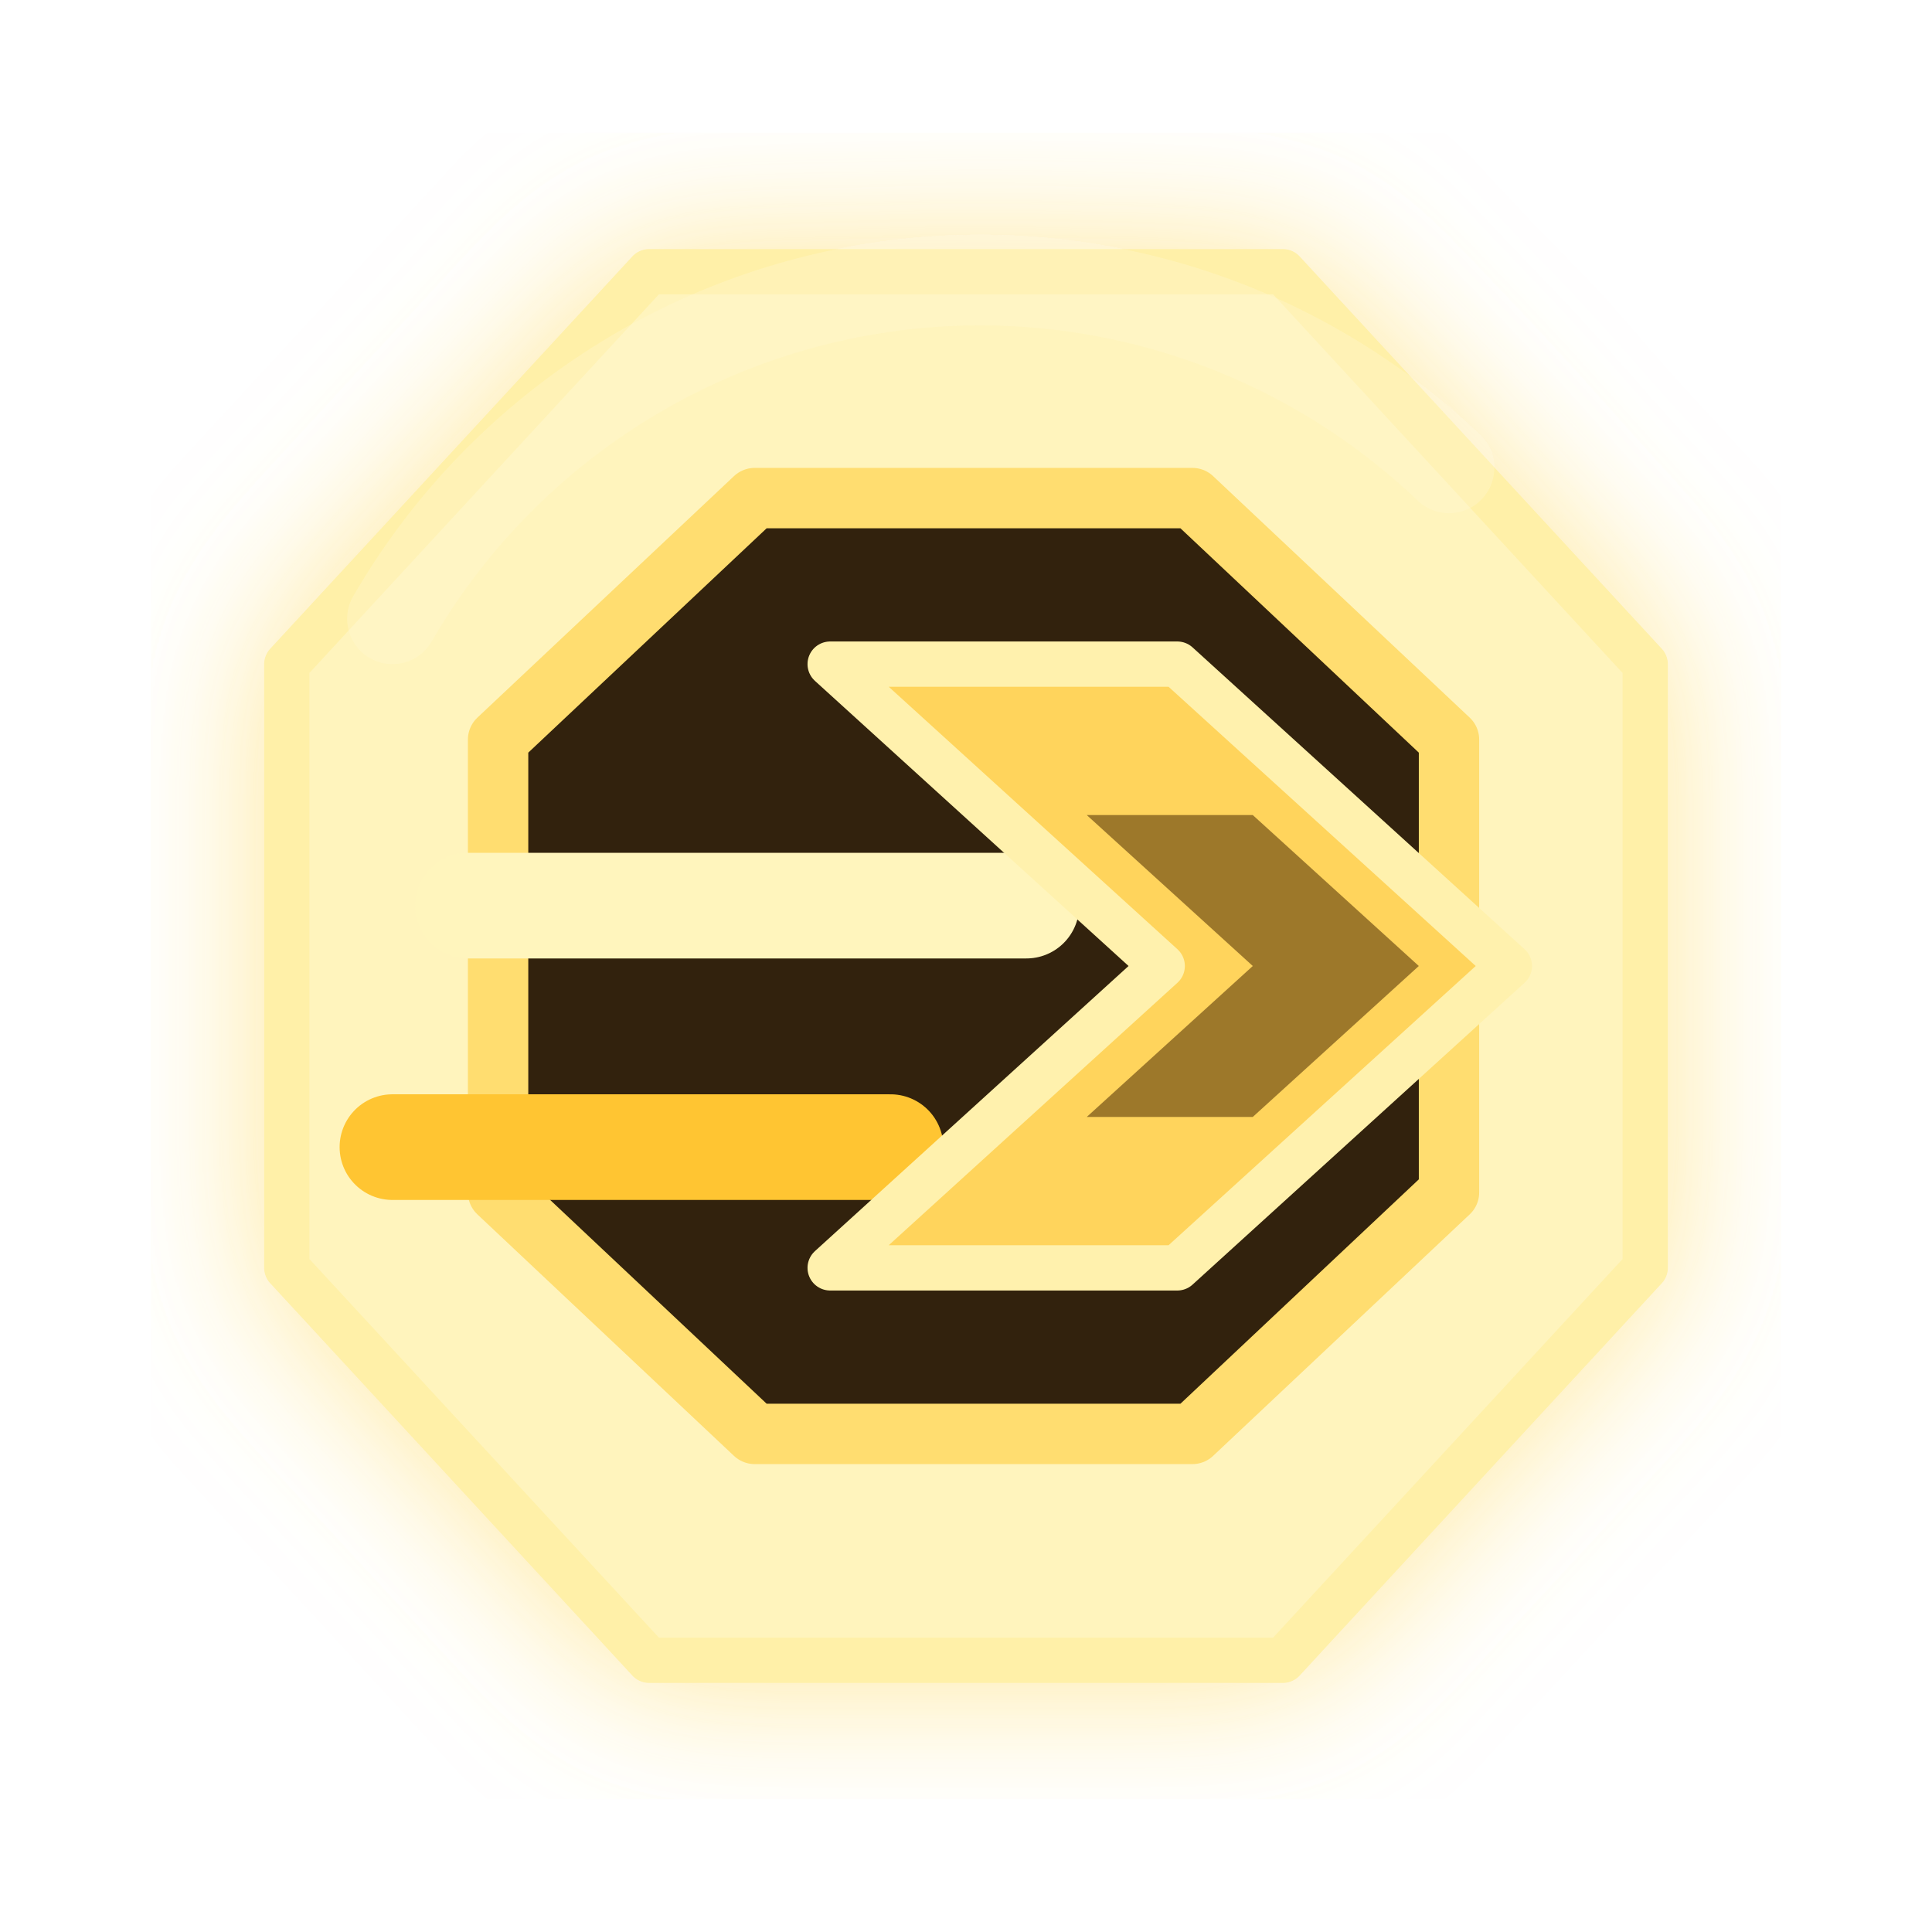
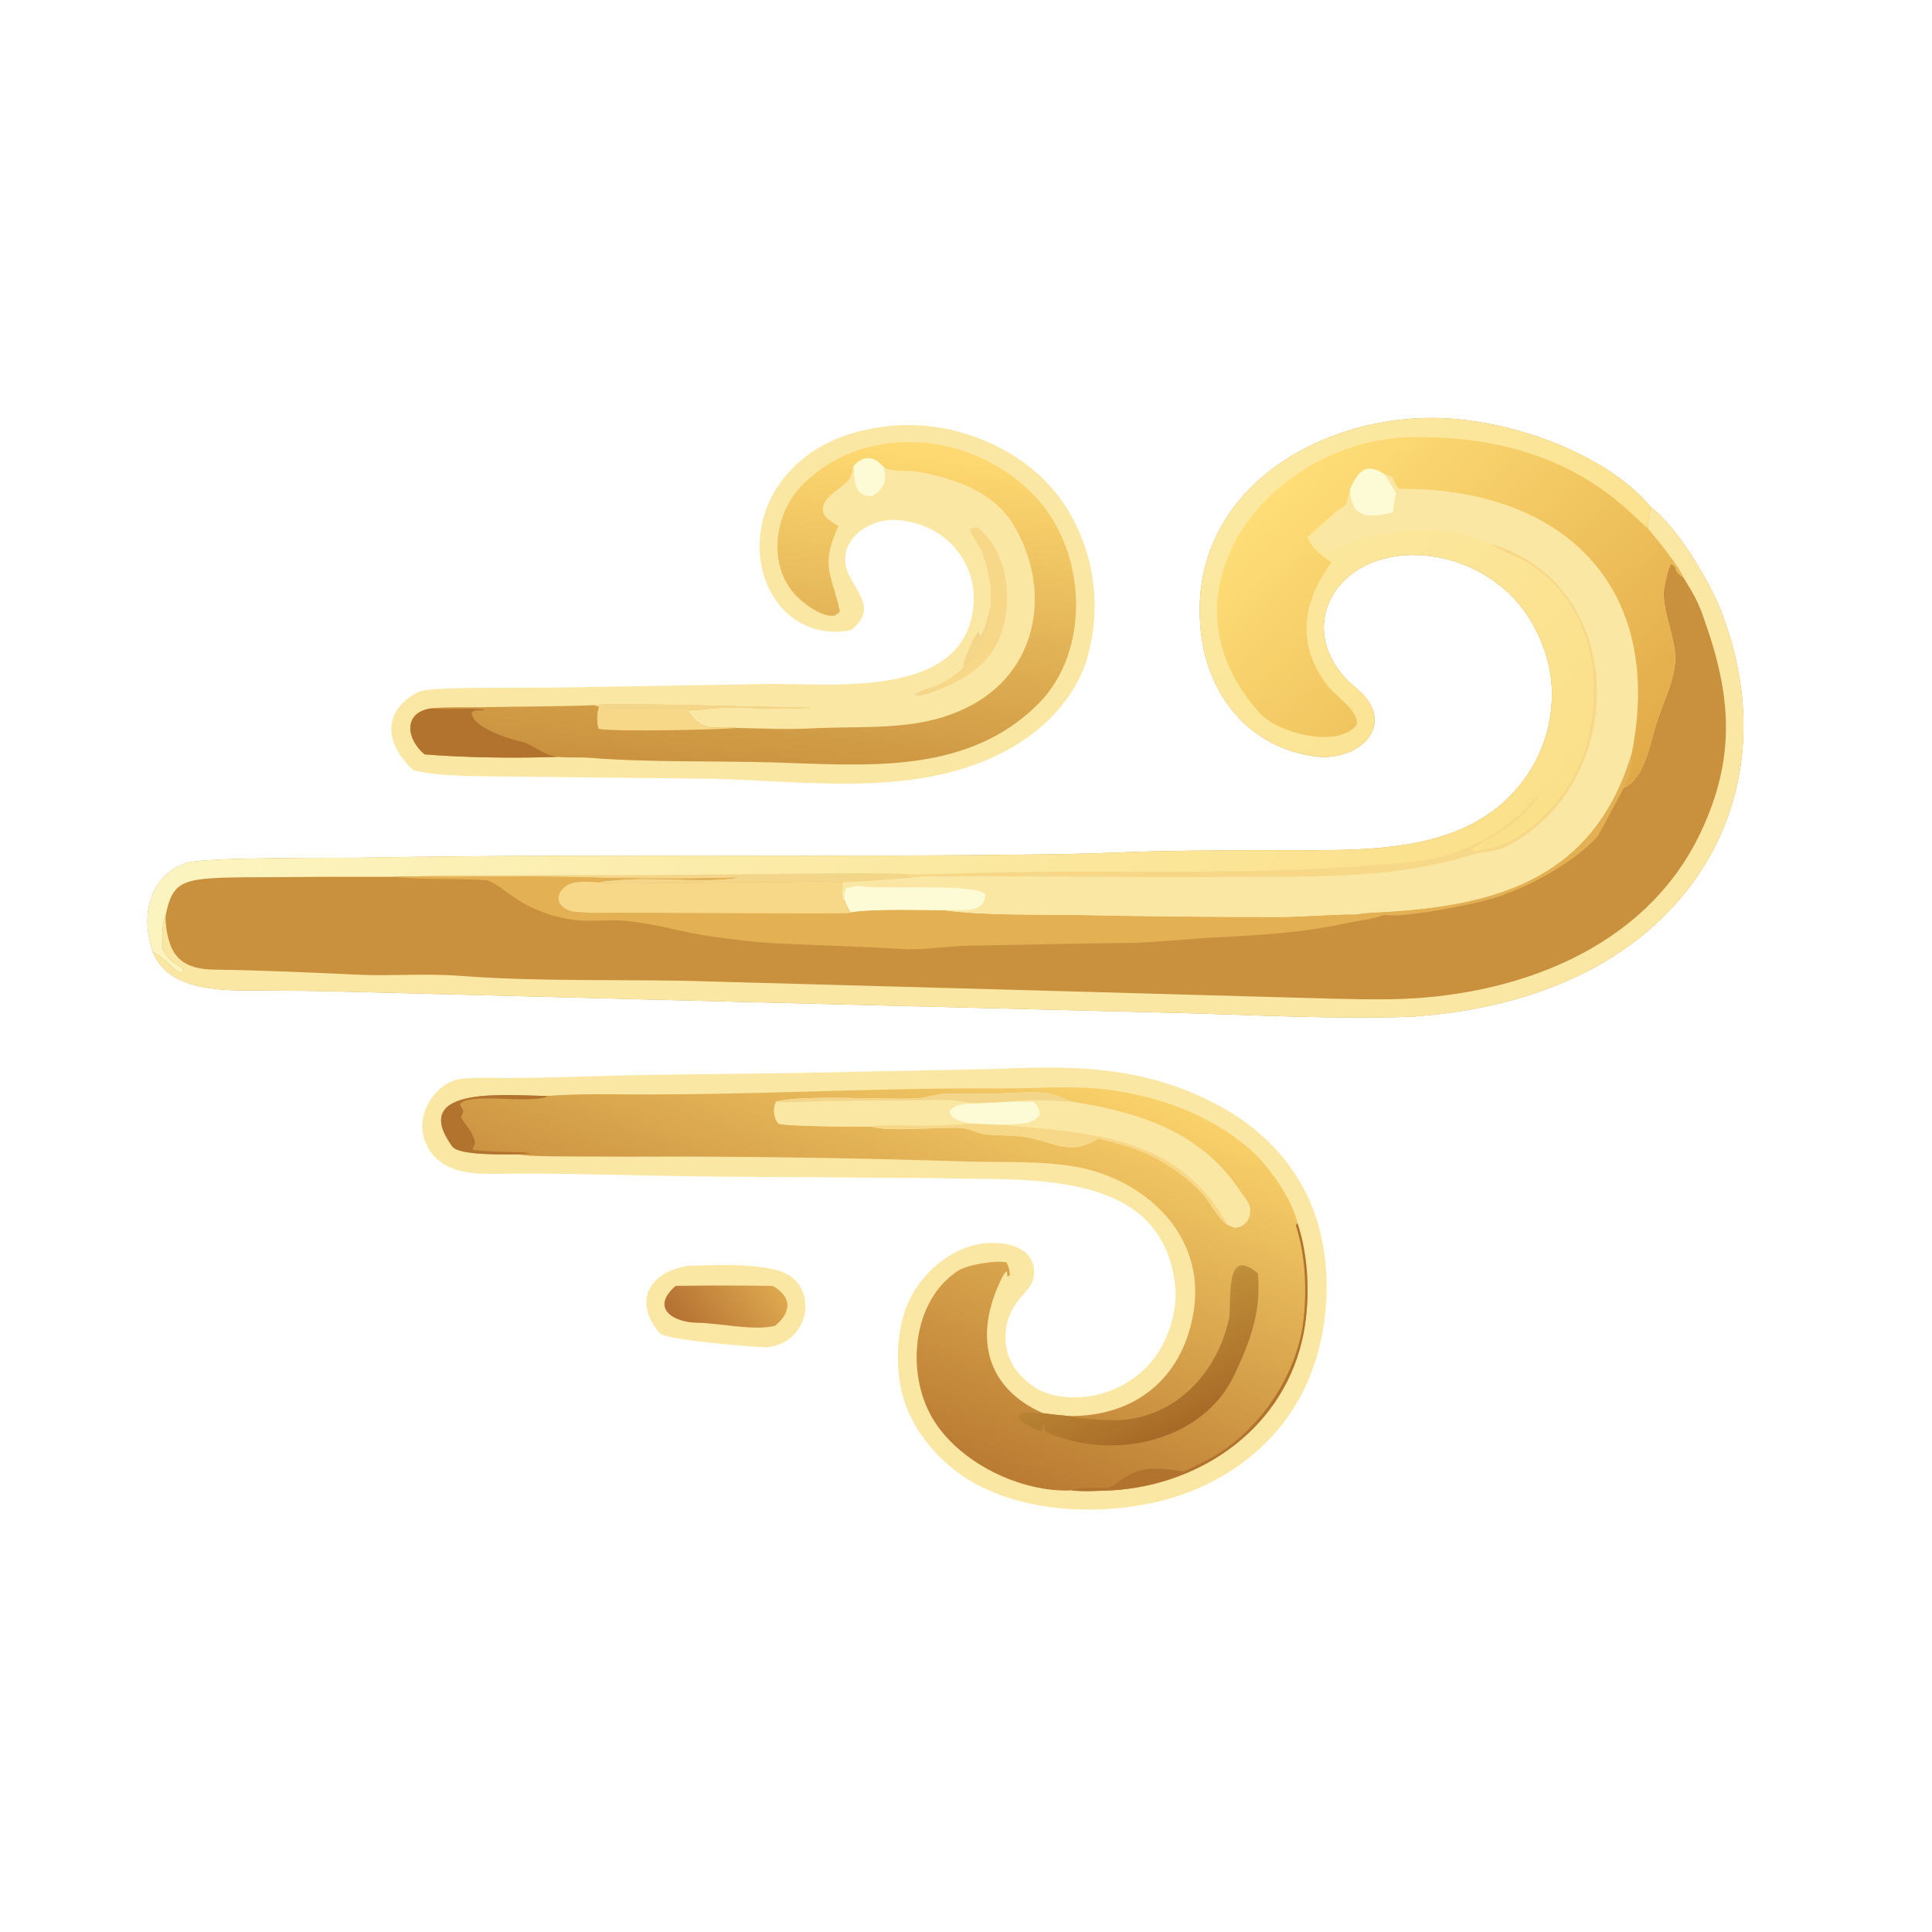
- <svg xmlns="http://www.w3.org/2000/svg" viewBox="0 0 128 128">
+ <svg xmlns="http://www.w3.org/2000/svg" width="64" height="64" viewBox="96.382 19.422 372.653 372.653">
+   <path fill="#C9903D" transform="scale(0.487331 0.487269)" d="M258.31 416.799C256.862 412.751 256.114 408.485 256.099 404.186C256.129 394.025 261.382 384.97 271.245 381.544C278.588 378.994 331.246 379.565 343.044 379.352C435.301 377.687 527.613 379.378 619.865 377.93C632.361 377.733 644.857 377.07 657.354 376.766C673.983 376.496 690.614 376.383 707.246 376.425C736.551 376.366 772.616 377.722 794.978 355.421C806.012 344.544 812.164 329.656 812.028 314.161C811.995 300.328 805.475 285.1 795.7 275.426C785.289 265.205 771.271 259.5 756.683 259.548C724.239 259.815 708.954 291.372 734.825 312.502C751.222 326.453 736.112 340.844 719.498 339.419C692.326 336.363 675.626 315.121 673.029 289.362C667.536 235.341 718.406 204.52 766.316 205.303C794.393 205.762 832.73 218.693 851.238 240.618C861.731 248.874 872.023 266.388 877.58 278.323C904.135 341.662 877.829 403.845 814.676 429.56C796.12 437.116 776.505 440.944 756.432 442.337C725.266 443.418 693.331 441.576 662.236 440.785L495.146 436.565L334.989 432.422C324.5 432.095 314.003 432.044 303.512 431.966C289.008 431.858 264.967 433.441 258.31 416.799Z" />
  <defs>
-     <linearGradient id="brass-shell" x1="18" x2="112" y1="18" y2="112">
-       <stop offset="0" stop-color="#fff4bd" />
-       <stop offset=".28" stop-color="#ffd45c" />
-       <stop offset=".67" stop-color="#a96f10" />
-       <stop offset="1" stop-color="#2b1704" />
+     <linearGradient id="gradient_0" gradientUnits="userSpaceOnUse" x1="710.967" y1="470.567" x2="424.489" y2="211.181">
+       <stop offset="0" stop-color="#FBE08A" />
+       <stop offset="1" stop-color="#FCF4C0" />
    </linearGradient>
-     <linearGradient id="dark-slot" x1="30" x2="98" y1="31" y2="98">
-       <stop offset="0" stop-color="#30200a" />
-       <stop offset="1" stop-color="#090703" />
+   </defs>
+   <path fill="url(#gradient_0)" transform="scale(0.487331 0.487269)" d="M258.31 416.799C256.862 412.751 256.114 408.485 256.099 404.186C256.129 394.025 261.382 384.97 271.245 381.544C278.588 378.994 331.246 379.565 343.044 379.352C435.301 377.687 527.613 379.378 619.865 377.93C632.361 377.733 644.857 377.07 657.354 376.766C673.983 376.496 690.614 376.383 707.246 376.425C736.551 376.366 772.616 377.722 794.978 355.421C806.012 344.544 812.164 329.656 812.028 314.161C811.995 300.328 805.475 285.1 795.7 275.426C785.289 265.205 771.271 259.5 756.683 259.548C724.239 259.815 708.954 291.372 734.825 312.502C751.222 326.453 736.112 340.844 719.498 339.419C692.326 336.363 675.626 315.121 673.029 289.362C667.536 235.341 718.406 204.52 766.316 205.303C794.393 205.762 832.73 218.693 851.238 240.618L850.816 242.274C850.07 245.149 850.147 246.128 850.06 249.165C853.093 252.583 862.777 264.533 864.092 268.488C859.315 265.287 862.412 264.283 859.11 263.114C858.028 264.636 856.367 272.104 856.288 274.111C855.962 282.431 861.118 293.081 860.851 301.027C860.577 309.156 855.618 318.979 853.217 326.682C850.746 334.576 848.818 347.837 840.459 351.787C841.828 348.082 844.396 341.972 843.593 338.246C828.96 386.66 791.935 398.215 746.52 400.898C742.948 401.109 737.923 401.223 734.493 401.936C730.674 401.621 711.194 402.938 705.28 402.937C677.958 402.976 650.636 402.707 623.32 402.129C607.433 401.912 586.663 402.381 571.112 400.224C561.88 400.182 542.708 399.634 534.522 401.052C533.268 399.523 532.77 397.984 531.999 396.157L531.423 395.985C530.665 394.752 530.991 390.852 531.018 389.157C523.885 388.535 512.578 388.979 505.032 389.034L458.202 389.38C451.829 389.425 441.238 389.791 435.13 389.158C438.191 388.244 438.98 388.617 441.815 388.301C456.458 386.671 476.172 389.646 490.041 387.212C466.959 387.914 444.438 387.513 421.385 386.989C402.087 386.549 382.325 387.157 362.906 386.777C359.641 386.797 356.376 386.856 353.112 386.955C336.937 386.89 320.763 386.937 304.589 387.093C296.472 387.171 288.199 386.989 280.112 387.63C268.545 388.548 265.412 391.339 263.322 402.415C261.563 405.961 262.11 411.602 262.185 415.686C264.839 419.774 265.541 420.562 269.851 422.849L270.403 424.099L269.872 425.145C267.35 425.146 262.858 418.596 258.31 416.799Z" />
+   <path fill="#FBE7A4" transform="scale(0.487331 0.487269)" d="M732.142 233.297C732.439 232.67 732.742 232.047 733.054 231.428C736.114 225.36 739.456 223.483 745.437 227.317L748.912 228.572C749.502 230.597 750.089 231.712 751.384 233.355C815.724 232.764 856.947 271.348 843.593 338.246C828.96 386.66 791.935 398.215 746.52 400.898C742.948 401.109 737.923 401.223 734.493 401.936C730.674 401.621 711.194 402.938 705.28 402.937C677.958 402.976 650.636 402.707 623.32 402.129C607.433 401.912 586.663 402.381 571.112 400.224C561.88 400.182 542.708 399.634 534.522 401.052C533.268 399.523 532.77 397.984 531.999 396.157L531.423 395.985C530.665 394.752 530.991 390.852 531.018 389.157C537.154 388.91 557.097 387.668 562.14 386.808C565.165 386.615 568.574 386.861 571.663 386.831C607.897 386.48 644.148 387.365 680.382 387.026C713.597 386.716 748.092 388.346 780.145 378.235C784.809 376.764 790.345 377.184 794.786 374.52C841.794 349.883 843.336 272.298 788.243 255.221C784.26 253.562 780.15 252.224 775.954 251.221C761.297 247.616 739.346 250.589 725.652 257.17C724.622 257.665 718.329 254.848 717.203 253.868C717.083 252.718 723.584 247.19 725.548 244.711L725.319 243.511C726.15 242.392 729.14 240.612 730.452 239.749C731.21 237.577 731.629 235.531 732.142 233.297Z" />
+   <path fill="#FDFBD6" transform="scale(0.487331 0.487269)" d="M531.999 396.157C531.973 393.64 531.594 393.607 532.74 391.563C533.949 391.045 537.291 390.436 538.445 390.653C545.678 392.013 584.309 389.44 587.69 393.888C587.748 402.336 576.679 399.544 571.112 400.224C561.88 400.182 542.708 399.634 534.522 401.052C533.268 399.523 532.77 397.984 531.999 396.157Z" />
+   <path fill="#FDFBD6" transform="scale(0.487331 0.487269)" d="M732.142 233.297C732.439 232.67 732.742 232.047 733.054 231.428C736.114 225.36 739.456 223.483 745.437 227.317C747.207 229.962 748.885 232.346 750.321 235.194C749.683 238.088 749.435 239.676 749.149 242.626C740.351 244.711 732.472 245.974 732.142 233.297Z" />
+   <defs>
+     <linearGradient id="gradient_1" gradientUnits="userSpaceOnUse" x1="837.929" y1="354.092" x2="714.081" y2="223.765">
+       <stop offset="0" stop-color="#E1AA48" />
+       <stop offset="1" stop-color="#FFDE77" />
    </linearGradient>
-     <filter id="glow" color-interpolation-filters="sRGB">
-       <feDropShadow dx="0" dy="4" stdDeviation="4" flood-color="#000814" flood-opacity=".55" />
-       <feDropShadow dx="0" dy="0" stdDeviation="5" flood-color="#ffd84f" flood-opacity=".58" />
-     </filter>
  </defs>
-   <g filter="url(#glow)">
-     <path d="M19 44 43 18h42l24 26v40l-24 26H43L19 84z" fill="url(#brass-shell)" stroke="#fff0a8" stroke-linejoin="round" stroke-width="3" />
-     <path d="M33 49 50 33h29l17 16v30L79 95H50L33 79z" fill="url(#dark-slot)" stroke="#ffdd6f" stroke-linejoin="round" stroke-width="4" />
-     <path d="M26 41a45 45 0 0 1 70-10" fill="none" stroke="#fff7d0" stroke-linecap="round" stroke-width="6" opacity=".36" />
-     <path d="M31 60h37" stroke="#fff5bd" stroke-linecap="round" stroke-width="7" />
-     <path d="M26 76h33" stroke="#ffc533" stroke-linecap="round" stroke-width="7" />
-     <path d="M55 44h23l22 20-22 20H55l22-20z" fill="#ffd45c" stroke="#fff1ad" stroke-linejoin="round" stroke-width="3" />
-     <path d="M72 54h11l11 10-11 10H72l11-10z" fill="#4d2c05" opacity=".55" />
-   </g>
+   <path fill="url(#gradient_1)" transform="scale(0.487331 0.487269)" d="M724.819 262.49C712.969 278.397 710.91 295.323 723.14 311.153C726.706 315.77 736.017 321.419 734.7 326.952C726.731 336.301 703.558 329.911 696.666 322.405C652.771 274.602 700.305 214.044 756.101 212.93C788.771 212.278 818.205 220.353 841.695 241.441C844.506 243.992 847.294 246.566 850.06 249.165C853.093 252.583 862.777 264.533 864.092 268.488C859.315 265.287 862.412 264.283 859.11 263.114C858.028 264.636 856.367 272.104 856.288 274.111C855.962 282.431 861.118 293.081 860.851 301.027C860.577 309.156 855.618 318.979 853.217 326.682C850.746 334.576 848.818 347.837 840.459 351.787C841.828 348.082 844.396 341.972 843.593 338.246C856.947 271.348 815.724 232.764 751.384 233.355C750.089 231.712 749.502 230.597 748.912 228.572L745.437 227.317C739.456 223.483 736.114 225.36 733.054 231.428C732.742 232.047 732.439 232.67 732.142 233.297C731.629 235.531 731.21 237.577 730.452 239.749C729.14 240.612 726.15 242.392 725.319 243.511L715.172 252.497C717.765 257.959 719.982 258.97 724.819 262.49Z" />
+   <path fill="#F7D889" transform="scale(0.487331 0.487269)" d="M788.243 255.221C843.336 272.298 841.794 349.883 794.786 374.52C790.345 377.184 784.809 376.764 780.145 378.235C748.092 388.346 713.597 386.716 680.382 387.026C644.148 387.365 607.897 386.48 571.663 386.831C568.574 386.861 565.165 386.615 562.14 386.808C560.264 386.756 558.587 386.694 556.718 386.536L557.211 385.868C565.853 386.181 575.533 385.569 584.339 385.35C642.057 383.917 700.447 387.055 757.897 380.898C775.38 379.023 793.571 369.73 804.982 356.258C805.759 355.342 805.065 355.811 806.228 355.317L806.162 356.249C798.54 365.947 790.887 370.03 780.511 375.674L780.339 376.568C781.77 377.238 784.88 376.208 786.468 375.902C796.681 373.932 804.644 367.495 811.497 360.067C824.858 345.586 829.666 327.212 828.406 307.928C827.341 288.91 817.623 270.979 800.717 261.626C798.502 260.401 789.19 256.471 788.243 255.221Z" />
+   <path fill="#F3D689" transform="scale(0.487331 0.487269)" d="M362.906 386.777C368.407 386.073 383.822 386.414 390.076 386.375C410.935 386.23 431.795 386.2 452.654 386.283L526.675 385.58C536.196 385.572 547.795 385.355 557.211 385.868L556.718 386.536C558.587 386.694 560.264 386.756 562.14 386.808C557.097 387.668 537.154 388.91 531.018 389.157C523.885 388.535 512.578 388.979 505.032 389.034L458.202 389.38C451.829 389.425 441.238 389.791 435.13 389.158C438.191 388.244 438.98 388.617 441.815 388.301C456.458 386.671 476.172 389.646 490.041 387.212C466.959 387.914 444.438 387.513 421.385 386.989C402.087 386.549 382.325 387.157 362.906 386.777Z" />
+   <path fill="#FBE7A4" transform="scale(0.487331 0.487269)" d="M851.238 240.618C861.731 248.874 872.023 266.388 877.58 278.323C904.135 341.662 877.829 403.845 814.676 429.56C796.12 437.116 776.505 440.944 756.432 442.337C725.266 443.418 693.331 441.576 662.236 440.785L495.146 436.565L334.989 432.422C324.5 432.095 314.003 432.044 303.512 431.966C289.008 431.858 264.967 433.441 258.31 416.799C262.858 418.596 267.35 425.146 269.872 425.145L270.403 424.099L269.851 422.849C265.541 420.562 264.839 419.774 262.185 415.686C262.11 411.602 261.563 405.961 263.322 402.415C263.267 406.16 263.856 409.887 265.061 413.434C267.852 421.7 274.79 423.572 282.829 423.683C301.296 423.938 319.63 424.775 338.065 425.631C351.542 426.354 366.053 425.09 379.425 426.119C412.882 428.692 446.29 427.276 479.691 428.401L626.064 432.423L703.426 434.587C718.061 434.955 732.608 435.573 747.314 435.414C796.137 434.885 848.643 416.292 870.842 369.481C884.931 339.771 883.123 315.22 872.207 284.802C869.916 277.939 867.804 274.569 864.092 268.488C862.777 264.533 853.093 252.583 850.06 249.165C850.147 246.128 850.07 245.149 850.816 242.274L851.238 240.618Z" />
+   <path fill="#E3B154" transform="scale(0.487331 0.487269)" d="M843.593 338.246C844.396 341.972 841.828 348.082 840.459 351.787C839.375 353.721 830.479 370.523 830.135 370.907C820.265 381.905 800.465 392.464 786.064 396.209C776.894 398.593 753.818 403.17 745.499 402.05C741.219 403.758 735.622 404.226 730.937 405.256C713.908 409.002 695.945 410.095 678.518 410.943C668.076 411.451 654.576 413.024 644.391 413.121C624.663 413.308 605.028 413.795 585.302 414.147C575.403 413.895 564.34 416.117 554.575 415.508C537.986 414.472 521.114 414.075 504.562 413.256C496.285 412.846 486.643 411.558 478.508 410.418C467.667 408.899 456.818 405.369 445.785 404.457C438.61 403.641 432.073 404.874 424.993 404.02C416.905 402.985 408.724 400.068 401.986 395.485C399.36 394.007 392.979 388.46 390.086 388.27C377.634 387.454 365.725 388.216 353.112 386.955C356.376 386.856 359.641 386.797 362.906 386.777C382.325 387.157 402.087 386.549 421.385 386.989C444.438 387.513 466.959 387.914 490.041 387.212C476.172 389.646 456.458 386.671 441.815 388.301C438.98 388.617 438.191 388.244 435.13 389.158C441.238 389.791 451.829 389.425 458.202 389.38L505.032 389.034C512.578 388.979 523.885 388.535 531.018 389.157C530.991 390.852 530.665 394.752 531.423 395.985L531.999 396.157C532.77 397.984 533.268 399.523 534.522 401.052C542.708 399.634 561.88 400.182 571.112 400.224C586.663 402.381 607.433 401.912 623.32 402.129C650.636 402.707 677.958 402.976 705.28 402.937C711.194 402.938 730.674 401.621 734.493 401.936C737.923 401.223 742.948 401.109 746.52 400.898C791.935 398.215 828.96 386.66 843.593 338.246Z" />
+   <path fill="#F7D889" transform="scale(0.487331 0.487269)" d="M435.13 389.158C441.238 389.791 451.829 389.425 458.202 389.38L505.032 389.034C512.578 388.979 523.885 388.535 531.018 389.157C530.991 390.852 530.665 394.752 531.423 395.985L531.999 396.157C532.77 397.984 533.268 399.523 534.522 401.052C533.443 401.355 532.574 401.385 531.462 401.391C499.315 401.559 467.162 401.047 435.013 401.201C431.818 401.359 429.014 400.978 425.864 400.812C420.205 400.514 416.106 395.821 421.006 391.215C424.295 388.123 430.645 388.911 435.13 389.158Z" />
+   <path fill="#FBE7A4" transform="scale(0.487331 0.487269)" d="M593.435 462.958C625.486 461.41 653.647 462.407 682.361 478.709C700.636 489.084 714.291 505.232 719.858 525.748C725.822 547.726 722.861 574.648 711.505 594.467C700.226 614.152 680.603 627.77 658.914 633.56C634.868 639.979 604.041 639.032 582.239 626.278C569.578 618.872 558.357 605.791 554.82 591.437C551.729 578.893 552.648 562.069 559.651 550.885C565.118 542.05 573.831 534.983 584.118 532.568C591.497 530.836 605.049 531.699 606.884 541.275C608.32 548.767 602.699 551.332 599.338 556.714C596.044 561.906 594.948 568.195 596.294 574.195C597.963 581.383 602.649 586.115 608.694 589.931C613.726 592.45 619.195 593.221 624.789 592.947C635.478 592.473 645.533 587.741 652.713 579.806C659.651 572.104 663.995 559.368 662.921 549.039C658.013 501.864 603.834 507.266 569.447 506.263C562.566 506.063 556.186 506.138 549.588 506.092L485.88 505.66C457.632 505.513 429.509 504.346 401.27 504.421C391.381 504.447 378.529 505.809 370.768 498.669C367.125 495.366 365.006 490.706 364.912 485.789C364.723 477.338 371.795 467.792 380.511 466.909C386.383 466.314 393.366 466.631 399.355 466.604C409.132 466.539 418.908 466.336 428.679 465.995C457.467 465.052 483.847 465.068 512.444 464.616L593.435 462.958Z" />
+   <defs>
+     <linearGradient id="gradient_2" gradientUnits="userSpaceOnUse" x1="518.688" y1="593.978" x2="575.719" y2="445.158">
+       <stop offset="0" stop-color="#BA7B32" />
+       <stop offset="1" stop-color="#F9D16A" />
+     </linearGradient>
+   </defs>
+   <path fill="url(#gradient_2)" transform="scale(0.487331 0.487269)" d="M414.622 473.67C424.06 472.922 434.696 472.973 444.207 473.053C493.866 473.472 543.434 470.418 593.09 470.709C608.643 470.8 624.345 469.206 639.745 471.679C658.548 474.732 676.303 481.367 691.124 493.571C699.218 500.221 708.89 513.68 711.311 523.965C716.062 538.085 716.485 556.294 713.099 570.623C704.504 606.999 670.609 629.075 634.643 629.936C630.307 630.04 626.335 630.337 622.035 629.825C601.672 630.79 577.006 618.714 566.715 601.048C556.341 583.24 558.71 554.685 577.078 542.809C580.699 540.468 592.491 538.548 596.228 539.618C597.014 541.703 597.368 542.419 597.518 544.622L596.561 545.227L596.292 543.043C594.992 543.823 593.669 547.067 593.01 548.551C583.535 569.889 588.406 589.525 610.629 599.276C613.938 599.722 617.256 600.089 620.582 600.376C646.73 600.802 665.53 585.79 670.075 559.919C674.829 532.861 656.844 511.934 632.235 503.867C616.974 498.864 596.384 500.093 580.397 499.646C542.835 498.419 505.258 497.762 467.676 497.675C453.116 497.753 438.555 497.741 423.995 497.637C418.618 497.578 408.103 497.654 403.333 496.904L402.748 496.807C397.983 496.757 379.512 497.408 376.799 493.681C358.704 468.829 400.869 473.745 414.622 473.67Z" />
+   <defs>
+     <linearGradient id="gradient_3" gradientUnits="userSpaceOnUse" x1="662.343" y1="605.129" x2="642.952" y2="563.297">
+       <stop offset="0" stop-color="#A86B27" />
+       <stop offset="1" stop-color="#C08F3A" />
+     </linearGradient>
+   </defs>
+   <path fill="url(#gradient_3)" transform="scale(0.487331 0.487269)" d="M620.582 600.376C625.391 601.582 638.434 602.431 643.22 601.844C664.514 599.558 679.774 582.245 684.18 561.995C685.521 555.829 681.963 532.342 695.64 543.921C696.984 559.2 692.644 570.754 686.313 584.137C673.634 610.94 637.872 618.117 612.348 606.969C610.956 606.361 611.097 604.558 610.87 603.191C610.558 603.675 610.475 605.579 610.403 606.3C607.993 606.54 602.76 603.18 600.993 601.459L601.434 599.953C603.984 597.725 606.864 599.636 610.629 599.276C613.938 599.722 617.256 600.089 620.582 600.376Z" />
+   <path fill="#B2732E" transform="scale(0.487331 0.487269)" d="M622.035 629.825C626.454 627.528 635.56 630.437 639.137 627.482C648.653 619.619 655.122 620.739 666.287 622.32C666.583 622.362 674.722 618.294 676.318 617.421C695.611 606.864 710.206 585.854 713.476 564.109C715.184 551.391 714.551 536.893 710.657 524.9L711.311 523.965C716.062 538.085 716.485 556.294 713.099 570.623C704.504 606.999 670.609 629.075 634.643 629.936C630.307 630.04 626.335 630.337 622.035 629.825Z" />
+   <path fill="#B2732E" transform="scale(0.487331 0.487269)" d="M402.748 496.807C397.983 496.757 379.512 497.408 376.799 493.681C358.704 468.829 400.869 473.745 414.622 473.67C409.291 477.3 381.766 471.853 379.85 477.192C381.361 479.574 381.526 479.401 380.212 482.184C382.188 485.439 385.298 488.365 385.802 492.407L384.763 494.86C389.133 496.091 405.52 495.678 407.7 496.351L402.748 496.807Z" />
+   <path fill="#FBE7A4" transform="scale(0.487331 0.487269)" d="M505.019 475.91C516.575 473.078 547.777 475.353 561.03 474.669C564.069 474.512 568.386 472.928 572.443 472.809C577.745 472.655 582.617 472.877 587.891 472.837C595.395 472.78 603.168 472.03 610.652 472.395C614.405 472.579 618.529 474.777 622.307 476.002C649.138 480.223 673.372 488.003 688.806 511.562C690.871 514.715 693.197 516.354 692.475 520.59C692.173 522.415 691.105 524.023 689.54 525.009C688.464 525.687 687.667 525.781 686.427 525.899C685.365 525.498 684.758 525.295 683.735 524.766C680.598 523.193 676.115 514.889 673.335 511.95C665.974 504.167 655.668 497.55 645.507 494.102C641.19 492.637 636.941 491.817 632.673 490.453C622.137 496.962 617.144 493.07 605.899 490.371C600.512 489.078 593.599 489.574 588.033 488.914C584.776 488.528 581.634 486.648 578.366 486.358C570.435 485.878 549.297 488.005 542.611 485.808C536.955 485.895 509.764 485.772 505.913 484.66C503.945 482.42 503.593 478.411 505.019 475.91Z" />
+   <path fill="#FBE7A4" transform="scale(0.487331 0.487269)" d="M505.019 475.91C516.575 473.078 547.777 475.353 561.03 474.669C564.069 474.512 568.386 472.928 572.443 472.809C577.745 472.655 582.617 472.877 587.891 472.837C595.395 472.78 603.168 472.03 610.652 472.395C614.405 472.579 618.529 474.777 622.307 476.002C613.932 475.579 606.714 474.875 598.297 475.897C601.186 475.952 604.159 476.046 607.04 476.026C608.695 478.594 609.085 478.371 609.274 481.094C606.279 485.882 598.454 484.443 593.057 485.127L581.835 484.629C575.126 485.187 570.179 485.425 563.541 485.447C558.64 485.463 546.573 484.884 542.611 485.808C536.955 485.895 509.764 485.772 505.913 484.66C503.945 482.42 503.593 478.411 505.019 475.91Z" />
+   <path fill="#FDFBD6" transform="scale(0.487331 0.487269)" d="M598.297 475.897C601.186 475.952 604.159 476.046 607.04 476.026C608.695 478.594 609.085 478.371 609.274 481.094C606.279 485.882 598.454 484.443 593.057 485.127L581.835 484.629C578.925 483.8 573.33 483.059 573.755 479.385C575.992 477.094 578.645 477.105 581.868 476.594C587.349 476.487 592.827 476.255 598.297 475.897Z" />
+   <path fill="#F3D689" transform="scale(0.487331 0.487269)" d="M505.019 475.91C516.575 473.078 547.777 475.353 561.03 474.669C564.069 474.512 568.386 472.928 572.443 472.809C577.745 472.655 582.617 472.877 587.891 472.837C595.395 472.78 603.168 472.03 610.652 472.395C614.405 472.579 618.529 474.777 622.307 476.002C613.932 475.579 606.714 474.875 598.297 475.897C592.827 476.255 587.349 476.487 581.868 476.594C575.715 474.798 566.977 475.319 560.34 475.383L522.178 475.746C516.631 475.802 510.352 476.478 505.019 475.91Z" />
+   <path fill="#F7D889" transform="scale(0.487331 0.487269)" d="M581.835 484.629L593.057 485.127C596.714 485.222 599.738 485.608 603.295 485.928C636.5 488.919 665.875 492.564 683.735 524.766C680.598 523.193 676.115 514.889 673.335 511.95C665.974 504.167 655.668 497.55 645.507 494.102C641.19 492.637 636.941 491.817 632.673 490.453C622.137 496.962 617.144 493.07 605.899 490.371C600.512 489.078 593.599 489.574 588.033 488.914C584.776 488.528 581.634 486.648 578.366 486.358C570.435 485.878 549.297 488.005 542.611 485.808C546.573 484.884 558.64 485.463 563.541 485.447C570.179 485.425 575.126 485.187 581.835 484.629Z" />
+   <path fill="#FBE7A4" transform="scale(0.487331 0.487269)" d="M550.277 208.42C559.489 207.591 568.775 208.422 577.694 210.874C596.288 216.158 612.487 227.117 621.958 244.311C631.375 261.499 633.562 281.729 628.036 300.533C623.351 316.308 610.919 328.89 596.763 336.623C561.123 356.093 517.708 348.916 478.764 348.135L401.936 347.283C391.388 347.084 370.667 347.474 361.206 344.679C351.661 335.693 347.704 322.852 362.201 314.368C364.351 313.109 366.972 312.913 369.466 312.699C383.667 311.781 403.329 312.221 417.978 312.03L501.1 310.607C527.384 310.245 579.755 316.826 583.073 279.561C583.825 271.405 581.265 263.289 575.97 257.042C570.303 250.303 562.744 246.798 553.915 245.768C541.194 244.283 526.701 255.183 534.474 268.814C538.987 276.73 543.571 282.034 534.594 289.322C533.832 289.451 533.066 289.565 532.299 289.662C513.935 291.976 500.683 278.269 498.676 260.709C497.475 249.379 500.816 238.035 507.967 229.166C518.685 215.749 533.696 210.174 550.277 208.42Z" />
+   <defs>
+     <linearGradient id="gradient_4" gradientUnits="userSpaceOnUse" x1="498.204" y1="347.375" x2="512.933" y2="210.317">
+       <stop offset="0" stop-color="#CA923F" />
+       <stop offset="1" stop-color="#FFDA72" />
+     </linearGradient>
+   </defs>
+   <path fill="url(#gradient_4)" transform="scale(0.487331 0.487269)" d="M529.627 248.116C522.505 263.696 526.617 266.183 530.151 281.557C530.352 282.429 528.317 283.338 527.65 283.654C522.994 283.809 517.698 280.029 514.329 277.056C501.071 265.359 503.709 243.252 515.631 231.529C526.972 220.378 541.394 214.956 557.285 214.847C575.669 214.828 593.303 222.135 606.287 235.153C627.659 256.241 630.432 296.89 608.525 318.684C580.259 346.803 540.149 342.731 503.831 341.663C479.83 340.958 455.802 341.738 431.823 339.883C427.325 339.536 422.686 339.855 418.196 339.47C402.28 340.049 381.46 339.785 365.808 338.468C358.507 332.255 357.349 322.057 368.185 320.293C371.406 319.648 384.573 319.892 388.472 319.805C403.274 319.473 418.299 319.615 433.091 318.979C435.468 318.748 437.78 318.721 440.165 318.706C466.515 318.539 492.518 319.849 518.885 319.865C505.861 321.064 490.589 319.362 478.711 320.321C475.297 320.816 473.975 320.964 470.546 320.894L470.225 321.64C476.877 330.702 480.381 326.805 489.311 328.007C499.056 328.169 509.11 328.734 518.822 328.199C541.029 326.974 562.799 329.857 583 318.62C609.347 303.965 613.696 272.302 598.98 247.696C591.01 234.369 575.425 229.188 561.049 226.605C557.228 225.911 550.965 226.683 547.706 224.939C548.03 227.036 548.54 229.298 547.688 231.277C546.729 233.557 544.909 235.366 542.624 236.311C535.575 236.243 535.903 229.658 535.574 224.363C535.283 225.724 534.764 228.418 533.907 229.555C530.747 233.749 520.166 237.751 524.457 244.329C525.188 245.45 528.315 247.309 529.627 248.116Z" />
+   <path fill="#B2732E" transform="scale(0.487331 0.487269)" d="M365.808 338.468C358.507 332.255 357.349 322.057 368.185 320.293L369.007 320.351C375.152 320.759 384.777 319.884 389.791 320.802C387.709 321.6 386.469 320.327 384.452 321.837C384.5 327.859 399.342 332.351 403.936 333.402C408.74 334.501 412.715 338.625 417.558 339.224C417.771 339.306 417.983 339.388 418.196 339.47C402.28 340.049 381.46 339.785 365.808 338.468Z" />
+   <path fill="#F7D889" transform="scale(0.487331 0.487269)" d="M433.091 318.979C435.468 318.748 437.78 318.721 440.165 318.706C466.515 318.539 492.518 319.849 518.885 319.865C505.861 321.064 490.589 319.362 478.711 320.321C475.297 320.816 473.975 320.964 470.546 320.894L470.225 321.64C476.877 330.702 480.381 326.805 489.311 328.007C481.398 328.78 441.06 329.566 434.721 328.388C433.899 325.369 434.057 322.68 434.845 319.658L433.091 318.979Z" />
+   <path fill="#F3D689" transform="scale(0.487331 0.487269)" d="M433.091 318.979C435.468 318.748 437.78 318.721 440.165 318.706C466.515 318.539 492.518 319.849 518.885 319.865C505.861 321.064 490.589 319.362 478.711 320.321C467.372 320.086 455.991 320.718 444.651 320.798C441.349 320.821 438.031 320.83 434.746 321.197C434.755 323.345 434.849 326.318 434.721 328.388C433.899 325.369 434.057 322.68 434.845 319.658L433.091 318.979Z" />
+   <path fill="#FDFBD6" transform="scale(0.487331 0.487269)" d="M535.574 224.363C539.683 219.803 543.819 220.297 547.706 224.939C548.03 227.036 548.54 229.298 547.688 231.277C546.729 233.557 544.909 235.366 542.624 236.311C535.575 236.243 535.903 229.658 535.574 224.363Z" />
+   <path fill="#F7D889" transform="scale(0.487331 0.487269)" d="M589.775 280.37C590.307 271.94 589.351 266.858 586.6 258.833C585.534 255.724 581.505 251.041 581.705 249.362C582.774 248.969 584.096 248.165 585.033 248.919C597.921 259.278 599.393 282.336 591.742 295.812C586.444 305.145 577.42 309.67 568.557 313.213L567.15 311.709C572.459 309.683 574.72 307.821 579.174 304.217L579.11 303.38C578.955 301.575 583.635 290.713 584.979 290.048L585.779 291.478L586.477 291.125L585.785 291.485C587.576 290.187 588.918 283.236 589.775 280.37Z" />
+   <path fill="#F3D689" transform="scale(0.487331 0.487269)" d="M589.775 280.37C589.845 288.64 585.599 298.875 579.174 304.217L579.11 303.38C578.955 301.575 583.635 290.713 584.979 290.048L585.779 291.478L586.477 291.125L585.785 291.485C587.576 290.187 588.918 283.236 589.775 280.37Z" />
+   <path fill="#F3D689" transform="scale(0.487331 0.487269)" d="M567.15 311.709L568.557 313.213C566.562 313.909 561.659 315.915 559.777 314.867C561.599 313.296 564.744 312.509 567.15 311.709Z" />
+   <path fill="#FBE7A4" transform="scale(0.487331 0.487269)" d="M470.517 540.918C480.84 540.623 503.618 539.369 511.276 545.501C514.178 547.835 516.037 551.226 516.442 554.93C517.535 564.269 510.77 572.299 501.436 573.194C495.313 573.071 461.254 570.321 458.926 567.628C448.157 555.167 454.555 543.143 470.517 540.918Z" />
+   <defs>
+     <linearGradient id="gradient_5" gradientUnits="userSpaceOnUse" x1="469.265" y1="567.133" x2="501.1" y2="544.773">
+       <stop offset="0" stop-color="#B57233" />
+       <stop offset="1" stop-color="#DDA74E" />
+     </linearGradient>
+   </defs>
+   <path fill="url(#gradient_5)" transform="scale(0.487331 0.487269)" d="M465.222 548.87C478.023 548.677 490.825 548.679 503.626 548.876C511.326 553.331 511.073 559.284 504.558 564.675C495.907 566.775 482.622 563.59 473.625 563.461C464.107 563.324 455.08 557.603 465.222 548.87Z" />
</svg>
